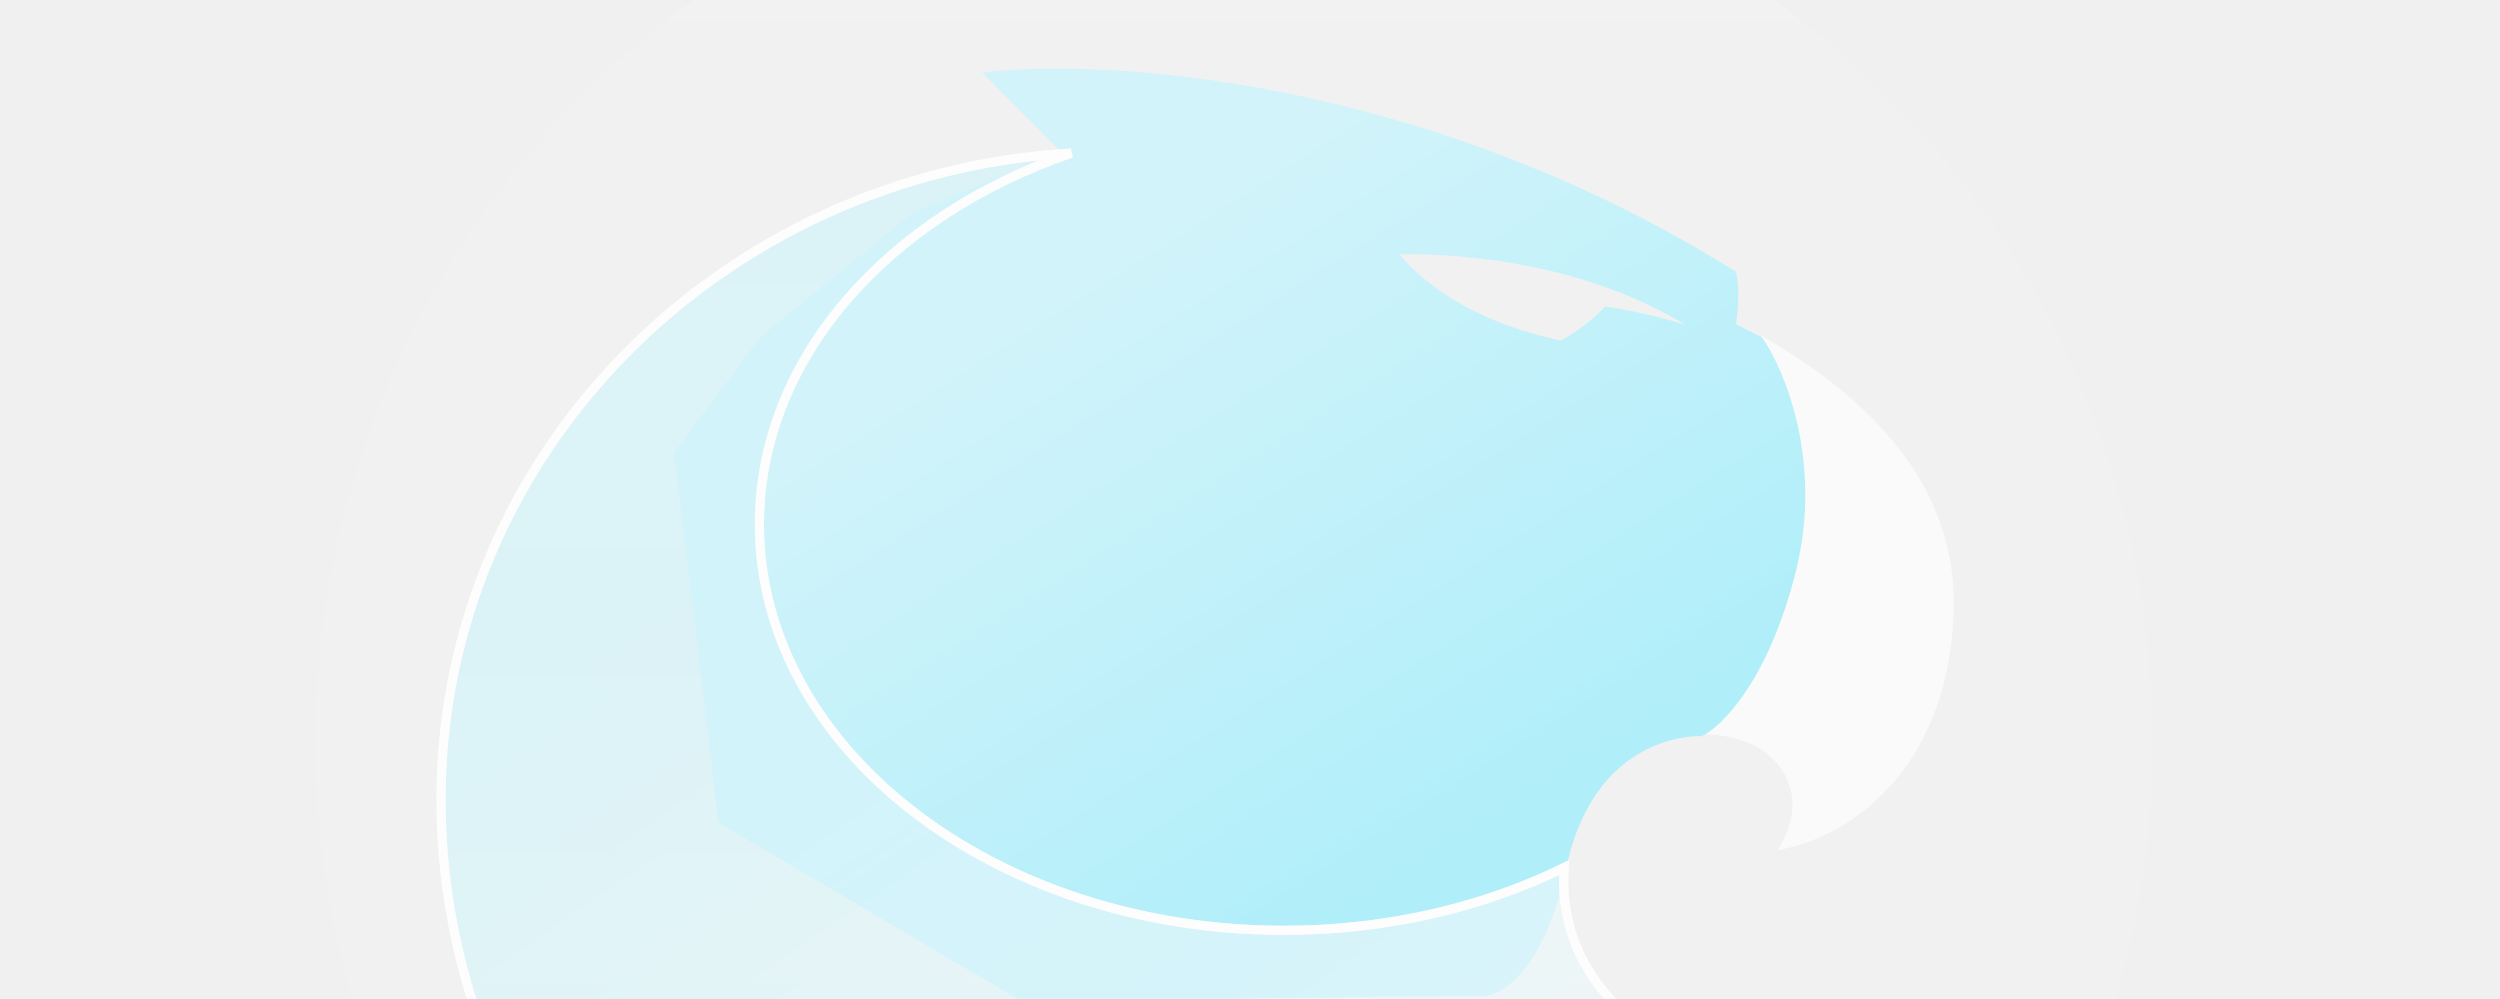
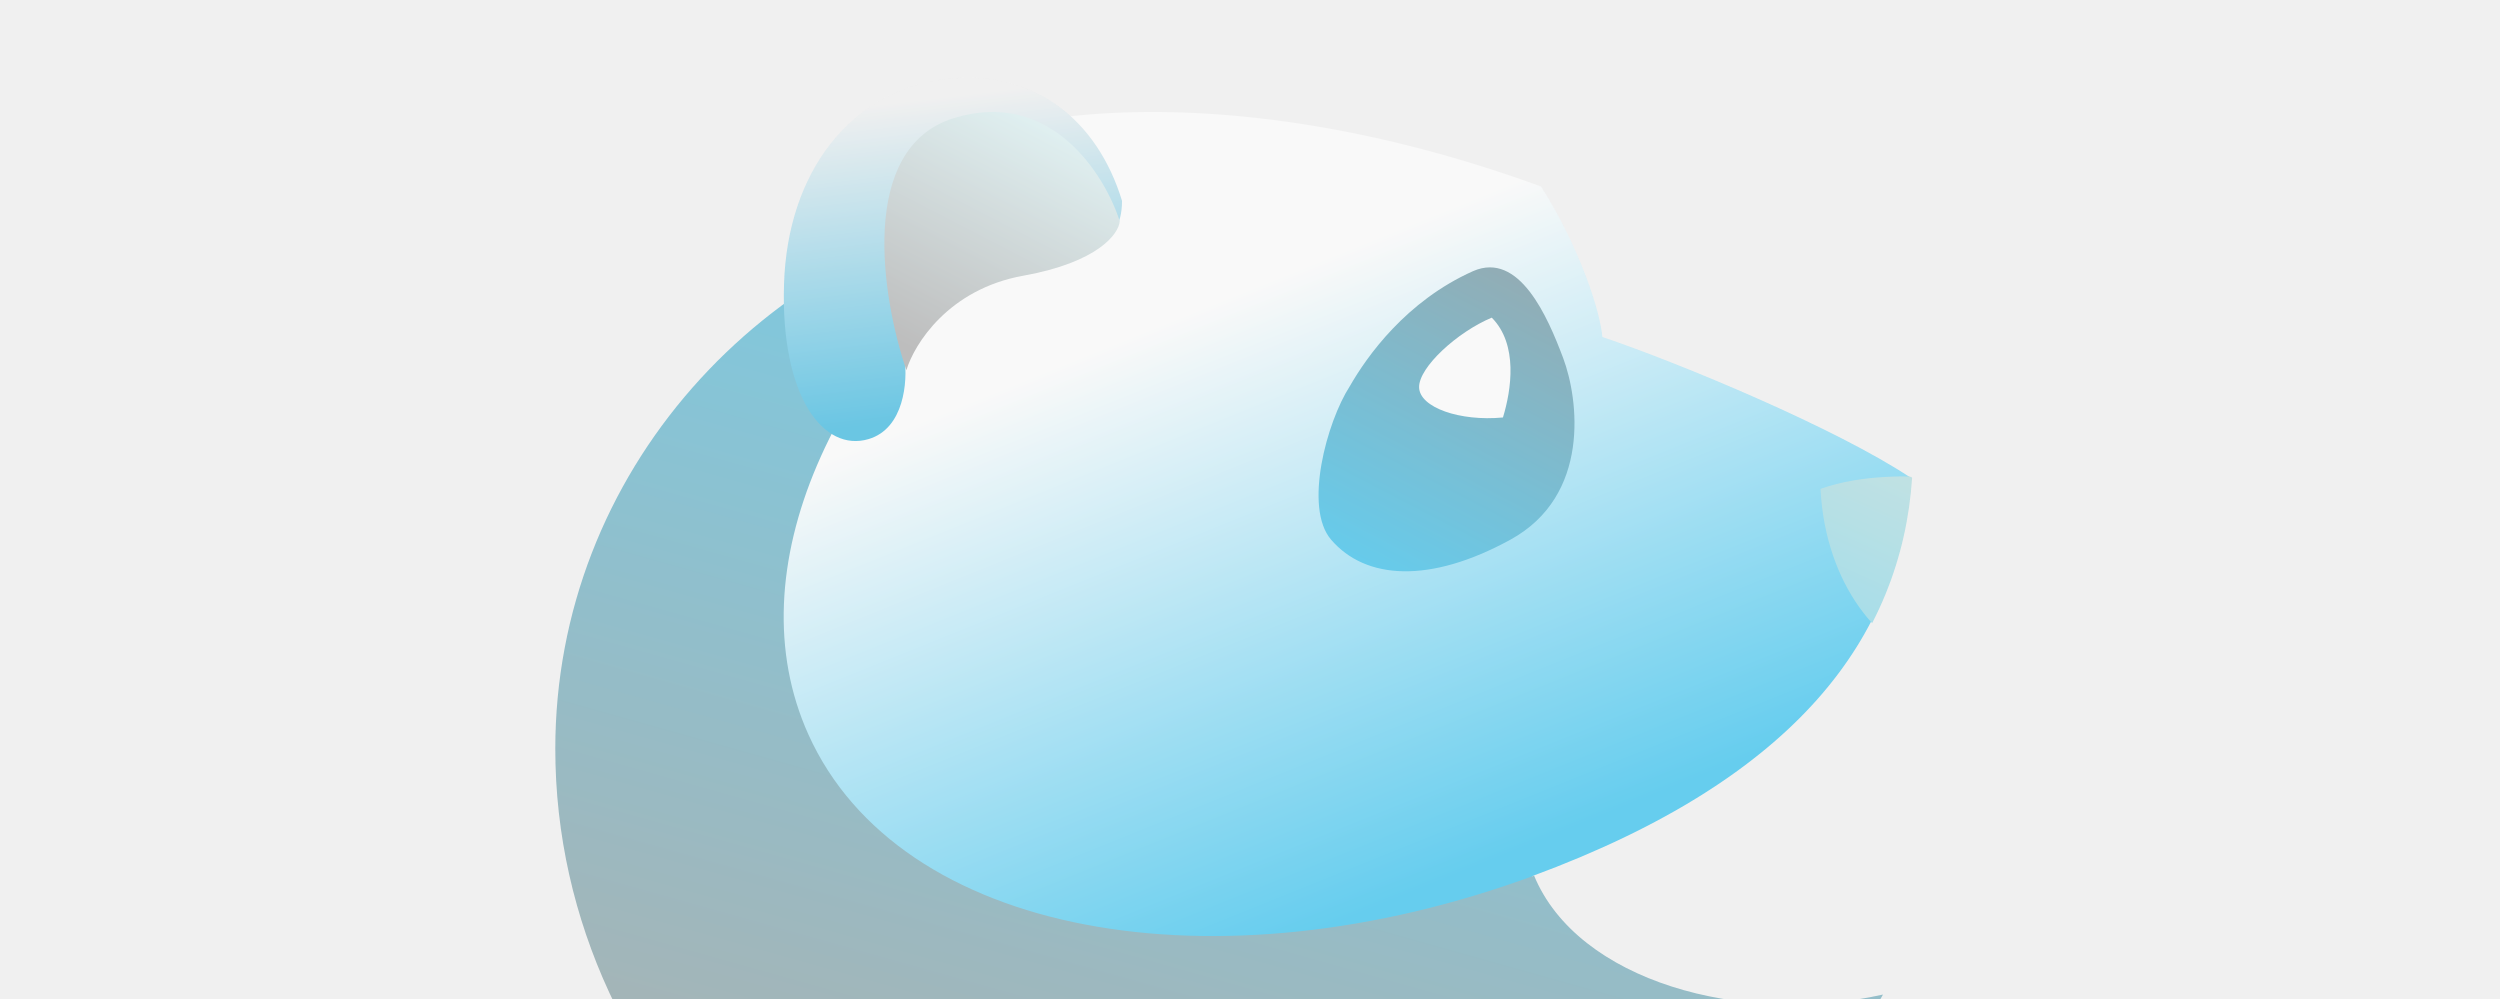
- <svg xmlns="http://www.w3.org/2000/svg" width="1094px" height="437px" viewBox="0 0 1094 437" version="1.1">
+ <svg xmlns="http://www.w3.org/2000/svg" xmlns:xlink="http://www.w3.org/1999/xlink" width="1094px" height="437px" viewBox="0 0 1094 437" version="1.1">
  <defs>
-     <linearGradient x1="50%" y1="7.379%" x2="50%" y2="105.316%" id="linearGradient-1">
-       <stop stop-color="#FFFFFF" stop-opacity="0.16" offset="0%" />
-       <stop stop-color="#FFFFFF" stop-opacity="0" offset="100%" />
+     <linearGradient x1="42.563%" y1="20.943%" x2="71.526%" y2="76.069%" id="linearGradient-1">
+       <stop stop-color="#FFFFFF" offset="0%" />
+       <stop stop-color="#00B3EC" offset="100%" />
    </linearGradient>
-     <linearGradient x1="50.11%" y1="28.284%" x2="53.573%" y2="115.894%" id="linearGradient-2">
-       <stop stop-color="#FFFFFF" offset="0%" />
-       <stop stop-color="#FFFFFF" offset="100%" />
+     <path d="M192.502,14.501 C54.536,-36.024 57.234,60.436 9.562,109.277 C-17.919,219.307 15.627,160.827 114.439,273.201 C151.97,311.239 119.823,308.407 153.137,301.831 C184.243,290.745 144.827,338.229 171.751,337.015 C170.536,342.786 187.454,322.419 188.576,316.665 C305.231,273.578 351.188,208.424 355.741,139.03 C323.514,117.583 253.682,92.032 219.347,80.441 C218.455,69.566 209.738,41.714 192.502,14.501 Z" id="path-2" />
+     <linearGradient x1="69.82%" y1="5.203%" x2="-23.085%" y2="304.891%" id="linearGradient-4">
+       <stop stop-color="#9AD5D9" offset="0%" />
+       <stop stop-color="#00C2FF" offset="100%" />
    </linearGradient>
-     <linearGradient x1="32.356%" y1="23.317%" x2="74.204%" y2="78.081%" id="linearGradient-3">
-       <stop stop-color="#C2F5FF" offset="0%" />
-       <stop stop-color="#8EEDFF" offset="100%" />
+     <linearGradient x1="128.105%" y1="-16.592%" x2="67.56%" y2="121.184%" id="linearGradient-5">
+       <stop stop-color="#656969" offset="0%" />
+       <stop stop-color="#00B0E8" offset="100%" />
    </linearGradient>
-     <linearGradient x1="32.356%" y1="18.668%" x2="79.274%" y2="79.881%" id="linearGradient-4">
-       <stop stop-color="#C2F5FF" offset="0%" />
-       <stop stop-color="#F5FDFF" offset="100%" />
+     <linearGradient x1="42.209%" y1="89.419%" x2="78.911%" y2="-24.837%" id="linearGradient-6">
+       <stop stop-color="#738485" offset="0%" />
+       <stop stop-color="#00C2FF" offset="100%" />
+     </linearGradient>
+     <linearGradient x1="81.378%" y1="1.748%" x2="90.853%" y2="88.313%" id="linearGradient-7">
+       <stop stop-color="#EFEFEF" offset="0%" />
+       <stop stop-color="#07A6D9" offset="100%" />
+     </linearGradient>
+     <linearGradient x1="96.703%" y1="0%" x2="45.845%" y2="107.601%" id="linearGradient-8">
+       <stop stop-color="#DDFDFF" offset="0%" />
+       <stop stop-color="#979797" offset="100%" />
    </linearGradient>
  </defs>
-   <g id="画板备份-13" stroke="none" stroke-width="1" fill="none" fill-rule="evenodd">
-     <g id="imagetype" transform="translate(0, -77)">
-       <g id="编组" opacity="0.65" transform="translate(138, 0)">
-         <circle id="椭圆形" fill="url(#linearGradient-1)" fill-rule="nonzero" cx="402" cy="402" r="402" />
-         <path d="M716.863,346.83 C719.673,288.861 678.909,250.403 632.903,224 L603,398.489 C623.702,397.341 633.825,405.148 637.503,408.821 C642.103,413.413 653.607,427.189 639.803,449 C668.559,444.408 713.469,416.857 716.863,346.83 Z" id="路径" fill="url(#linearGradient-2)" fill-rule="nonzero" />
-         <path d="M327.107,144.305 L291.716,108.727 C344.994,102.225 485.571,110.564 621.658,195.951 C623.941,205.133 621.658,218.902 621.658,218.902 L633.074,224.641 C642.97,238.797 659.79,279.04 647.916,326.785 C636.044,374.527 615.568,394.88 606.817,399.086 C588.55,399.086 557.497,409.645 547.449,456.471 C537.403,503.294 518.148,513.471 509.775,512.705 L308.841,515 L176.408,436.96 L157,275.139 L194.674,224.641 L262.034,169.554 L309.982,150.044 L327.107,144.305 Z M564.421,211.151 C555.562,220.383 547.276,224.813 544.911,226.014 C493.173,215.004 474.534,188.228 474.534,188.228 C523.336,187.926 567.382,199.539 599.608,219.182 C599.608,219.182 582.164,213.526 564.421,211.151 Z" id="形状" fill="url(#linearGradient-3)" />
-         <path d="M546.474,456.657 C510.999,474.045 468.941,484.112 423.842,484.112 C297.077,484.112 194.314,404.572 194.314,306.452 C194.314,233.975 250.386,171.633 330.785,144 C177.876,152.803 55,275.501 55,426.895 C55,601.625 210.934,746 403.288,746 C546.924,746 666.484,662.818 729,551.527 C642.982,570.852 541.152,534.114 546.474,456.657 Z" id="路径" stroke="#FFFFFF" stroke-width="4" fill-opacity="0.69" fill="url(#linearGradient-4)" />
+   <g id="画板" stroke="none" stroke-width="1" fill="none" fill-rule="evenodd" opacity="0.575">
+     <g id="Group_966备份-2" transform="translate(200, -52)">
+       <path d="M474.371,133.617 C336.483,83.155 213.73,94.93 166.085,143.709 C138.619,253.603 29.318,322.006 138.619,439.75 C176.129,477.741 341.261,522.927 374.557,516.359 C405.644,505.287 426.723,456.942 453.632,455.729 C452.417,461.494 469.326,441.152 470.448,435.405 C587.036,392.372 631.45,330.29 636,260.983 C603.792,239.562 535.516,211.052 501.2,199.475 C500.309,188.613 491.597,160.797 474.371,133.617 Z" id="路径" fill="url(#linearGradient-1)" fill-rule="nonzero" />
+       <g id="Clipped" transform="translate(281, 122)">
+         <mask id="mask-3" fill="white">
+           <use xlink:href="#path-2" />
+         </mask>
+         <g id="路径" />
+         <path d="M315.649,143.928 C333.854,137.419 355.745,138.143 366.581,139.046 L369.832,161.826 C371.639,180.628 370.483,200.792 362.247,218.148 C342.741,213.809 317.816,186.774 315.649,143.928 Z" id="路径" fill="url(#linearGradient-4)" fill-rule="nonzero" mask="url(#mask-3)" />
      </g>
-       <path d="M684.474,456.657 C648.999,474.045 606.941,484.112 561.842,484.112 C435.077,484.112 332.314,404.572 332.314,306.452 C332.314,233.975 388.386,171.633 468.785,144 C315.876,152.803 193,275.501 193,426.895 C193,601.625 348.934,746 541.288,746 C684.924,746 804.484,662.818 867,551.527 C780.982,570.852 679.152,534.114 684.474,456.657 Z" id="路径备份" stroke="#FFFFFF" stroke-width="4" opacity="0.616" />
+       <path d="M444.656,170.629 C415.293,183.73 398.186,207.911 390.637,221.069 C380.574,236.712 370.42,274.14 382.497,288.176 C397.593,305.721 425.712,307.475 460.936,288.176 C496.16,268.877 490.832,226.771 484.024,208.642 C477.216,190.513 464.784,161.857 444.656,170.629 Z" id="路径" fill="url(#linearGradient-5)" fill-rule="nonzero" />
+       <path d="M421.001,221.475 C420.849,212.709 437.764,197.265 452.799,191 C464.419,202.71 461.361,222.676 457.693,234.686 C438.887,236.487 421.154,230.333 421.001,221.475 Z" id="路径" fill="#FFFFFF" fill-rule="nonzero" />
+       <path d="M471.313,435.164 C331.446,486.617 193.344,461.442 153.723,373.338 C121.503,301.69 163.659,208.986 251.173,139 C133.439,159.422 43,258.98 43,379.68 C43,530.435 177.418,655 343.23,655 C467.045,655 570.111,583.232 624,487.213 C561.929,501.168 490.308,481.23 471.313,435.164 Z" id="路径" fill="url(#linearGradient-6)" />
+       <path d="M180.065,244.152 C195.775,239.496 197.152,218.763 195.877,208.978 L204.93,177.473 L263.712,159.886 C272.808,162.247 291,161.556 291,139.895 C280.289,104.721 252.491,81.441 212.453,86.755 C172.415,92.069 144.618,126.99 143.087,176.335 C141.558,225.68 160.429,249.972 180.065,244.152 Z" id="路径" fill="url(#linearGradient-7)" fill-rule="nonzero" />
+       <path d="M217.497,103.662 C175.165,116.649 185.952,182.632 196.636,214 C200.028,202.67 215.003,178.539 247.77,172.655 C280.536,166.77 289.575,154.308 290,148.812 C283.47,128.351 259.828,90.675 217.497,103.662 Z" id="路径" fill="url(#linearGradient-8)" fill-rule="nonzero" />
    </g>
  </g>
</svg>
